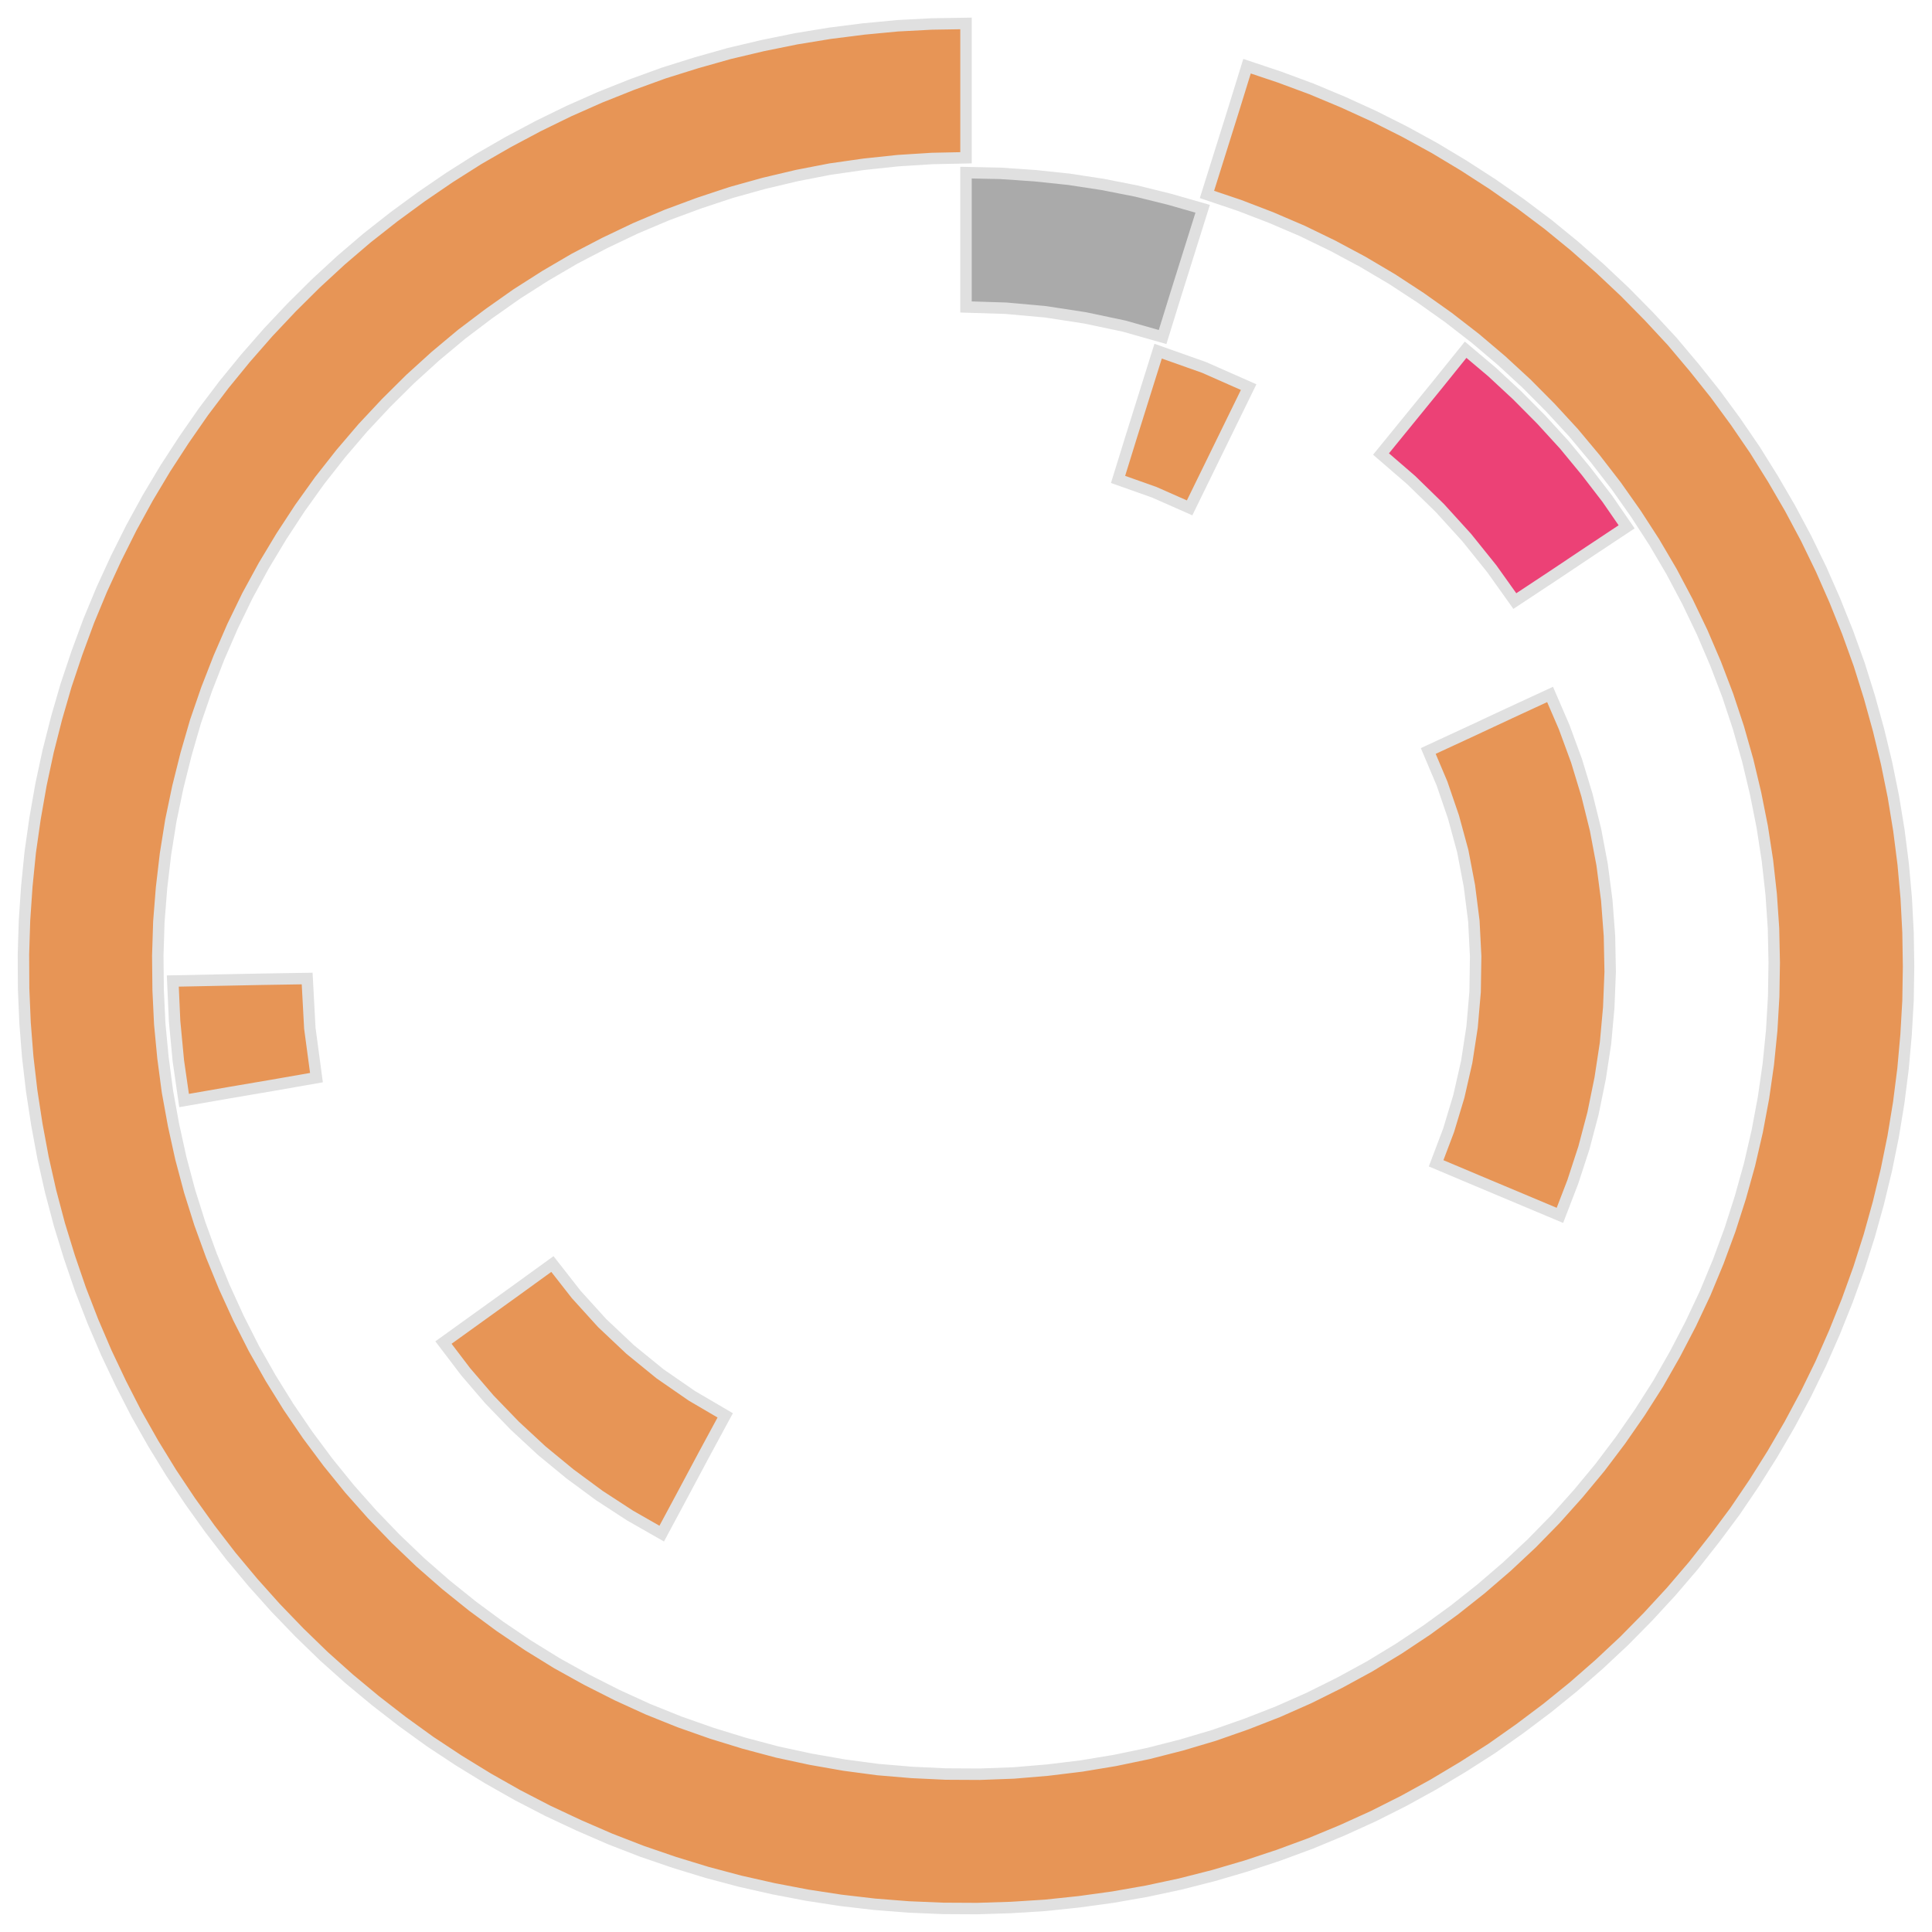
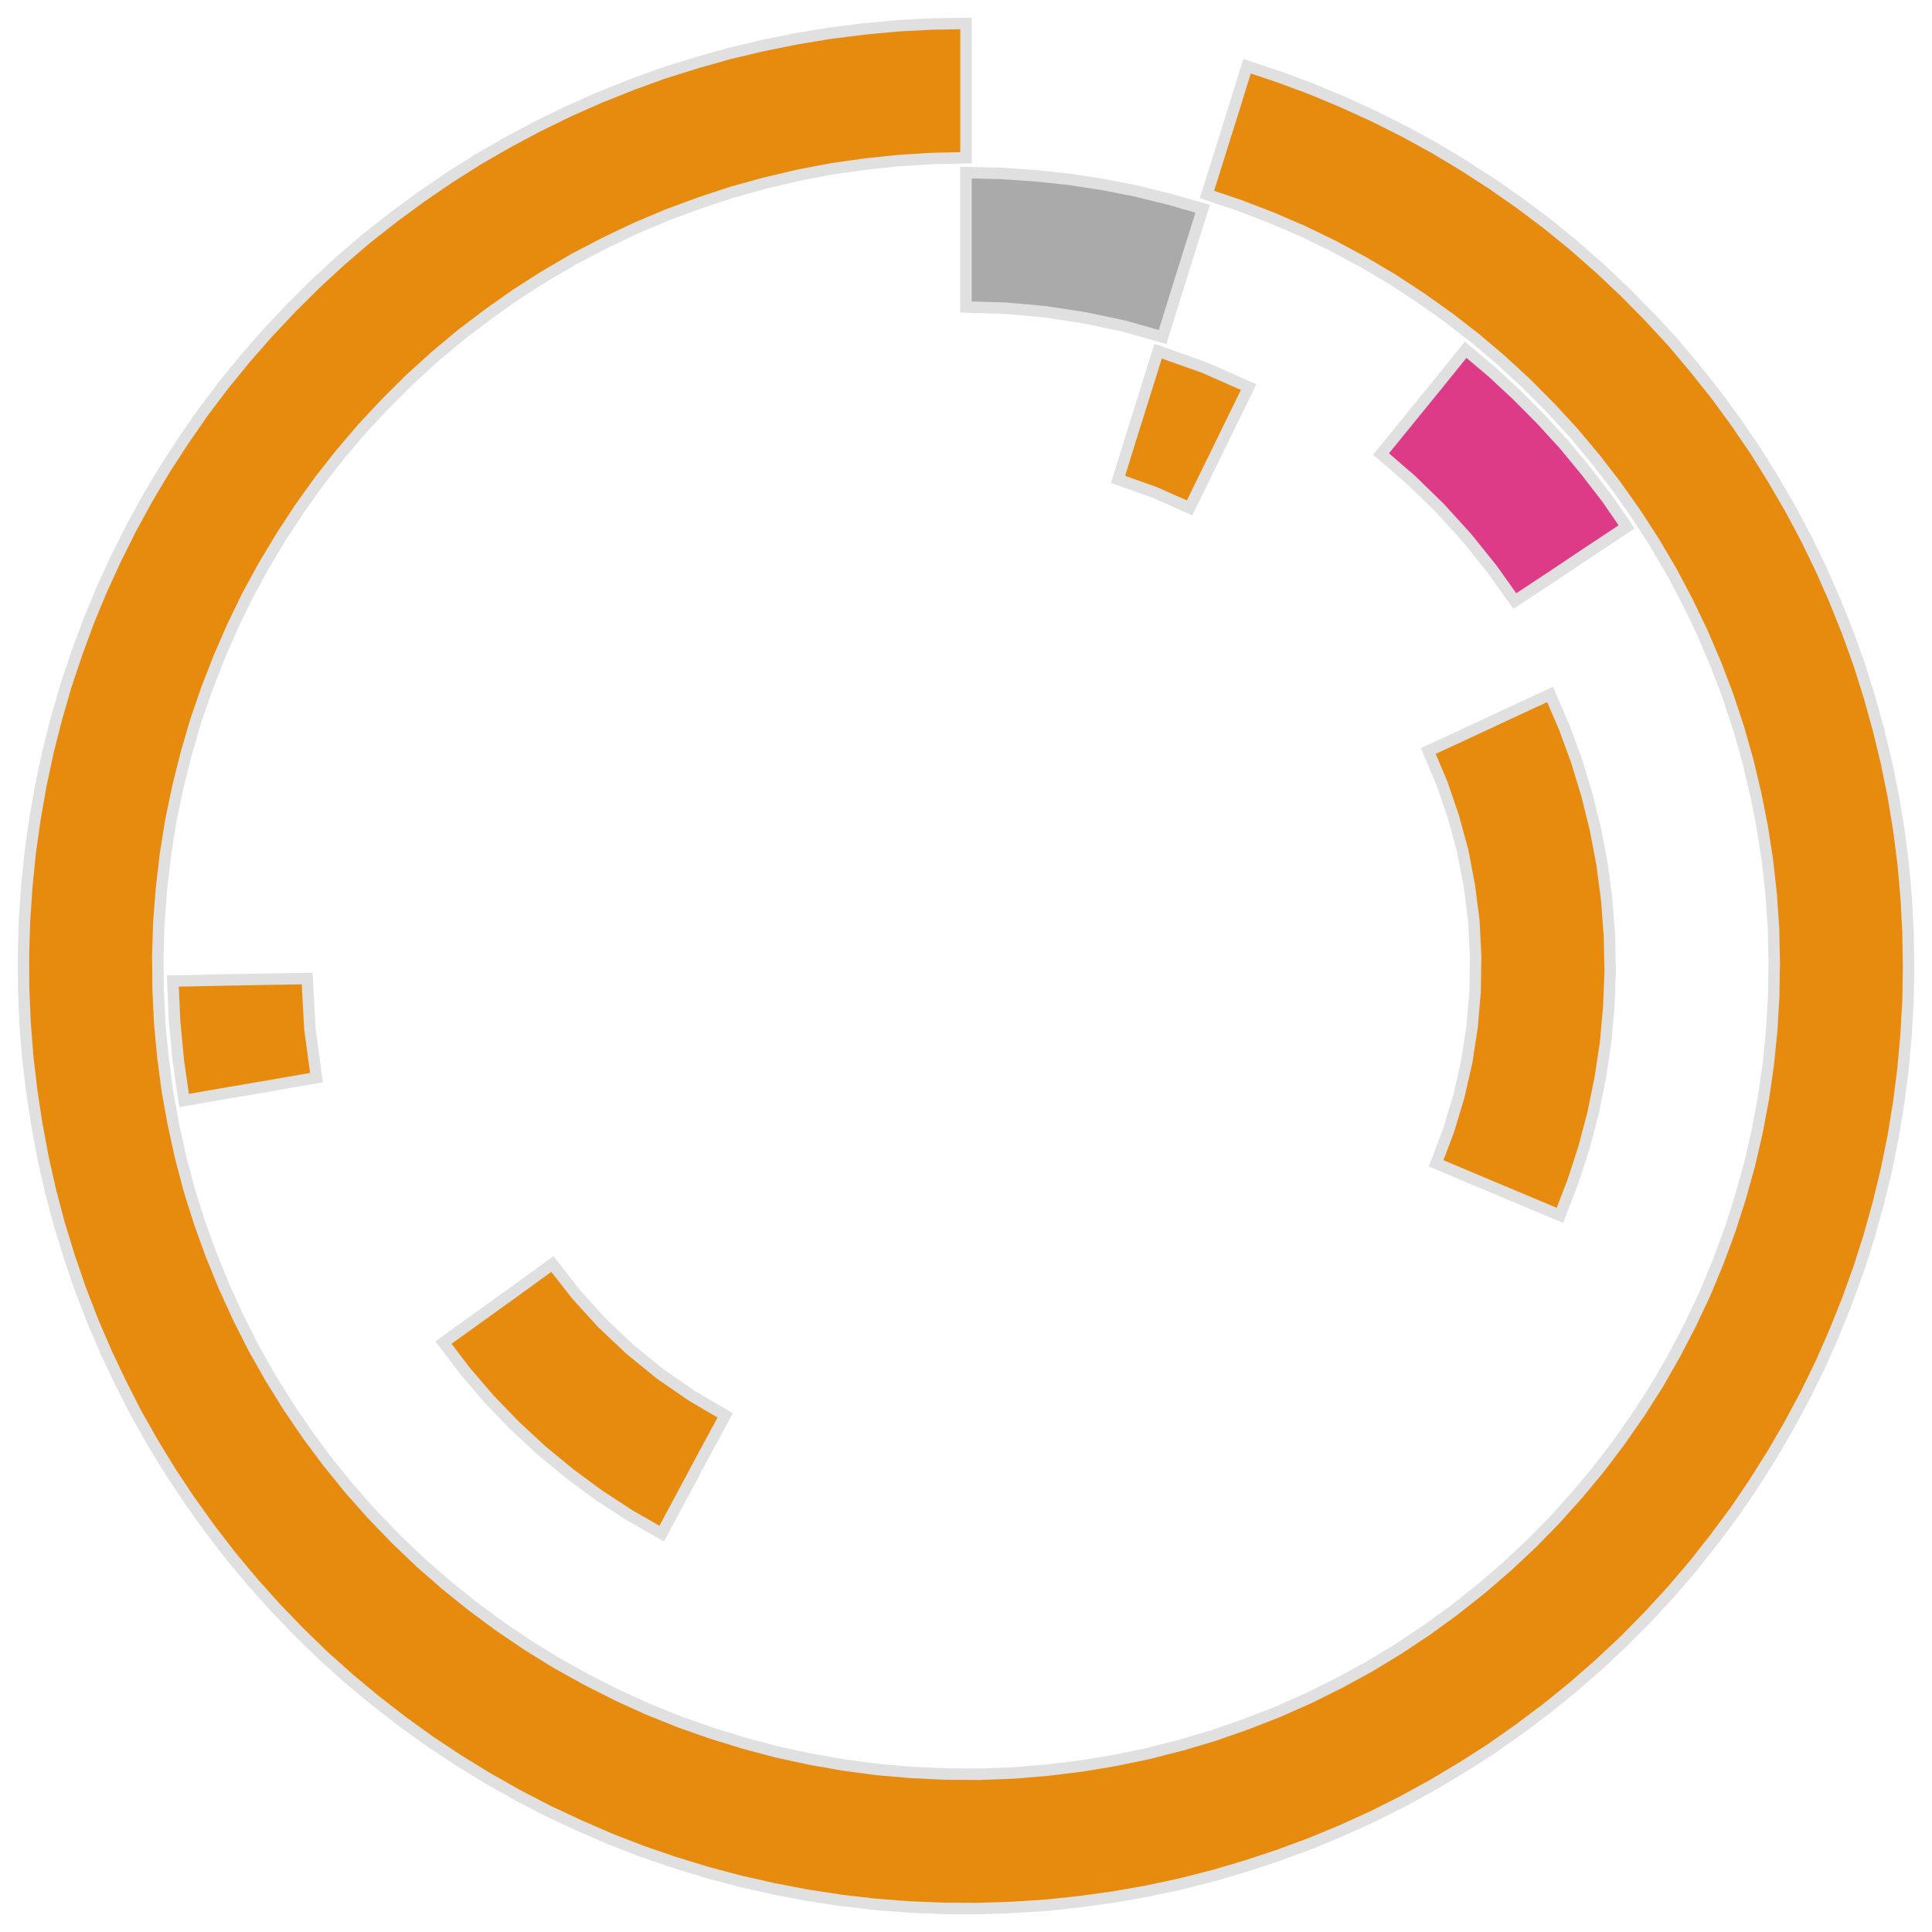
<svg xmlns="http://www.w3.org/2000/svg" class="svglite" width="108.00pt" height="108.00pt" viewBox="0 0 108.00 108.00">
  <defs>
    <style type="text/css">
    .svglite line, .svglite polyline, .svglite polygon, .svglite path, .svglite rect, .svglite circle {
      fill: none;
      stroke: #000000;
      stroke-linecap: round;
      stroke-linejoin: round;
      stroke-miterlimit: 10.00;
    }
    .svglite text {
      white-space: pre;
    }
  </style>
  </defs>
  <rect width="100%" height="100%" style="stroke: none; fill: none;" />
  <defs>
    <clipPath id="cpMC4wMHwxMDguMDB8MC4wMHwxMDguMDA=">
      <rect x="0.00" y="0.00" width="108.00" height="108.00" />
    </clipPath>
  </defs>
  <g clip-path="url(#cpMC4wMHwxMDguMDB8MC4wMHwxMDguMDA=)">
-     <polygon points="54.00,8.82 54.00,6.31 54.00,3.81 54.00,1.31 52.09,1.34 50.18,1.44 48.28,1.62 46.39,1.86 44.50,2.17 42.63,2.55 40.77,2.99 38.93,3.51 37.11,4.08 35.32,4.73 33.54,5.44 31.80,6.21 30.08,7.05 28.39,7.95 26.74,8.90 25.13,9.92 23.55,11.00 22.01,12.13 20.51,13.31 19.06,14.55 17.65,15.85 16.30,17.19 14.99,18.58 13.73,20.02 12.52,21.50 11.37,23.02 10.28,24.59 9.24,26.19 8.26,27.83 7.34,29.51 6.49,31.21 5.69,32.95 4.96,34.71 4.30,36.50 3.69,38.32 3.16,40.15 2.69,42.00 2.29,43.87 1.96,45.75 1.69,47.64 1.50,49.54 1.37,51.44 1.31,53.35 1.32,55.26 1.40,57.17 1.55,59.08 1.77,60.97 2.06,62.86 2.41,64.74 2.83,66.60 3.32,68.45 3.88,70.27 4.50,72.08 5.19,73.86 5.94,75.61 6.76,77.34 7.63,79.04 8.57,80.70 9.57,82.33 10.63,83.92 11.74,85.47 12.91,86.99 14.13,88.45 15.40,89.87 16.73,91.25 18.10,92.58 19.52,93.85 20.99,95.07 22.50,96.24 24.05,97.36 25.64,98.41 27.27,99.41 28.93,100.35 30.63,101.23 32.36,102.04 34.11,102.80 35.89,103.49 37.70,104.11 39.53,104.67 41.37,105.16 43.23,105.58 45.11,105.94 47.00,106.23 48.89,106.45 50.80,106.60 52.71,106.68 54.62,106.69 56.53,106.63 58.43,106.51 60.33,106.31 62.22,106.05 64.10,105.72 65.97,105.32 67.82,104.85 69.66,104.31 71.47,103.71 73.26,103.05 75.02,102.32 76.76,101.53 78.47,100.67 80.14,99.75 81.78,98.77 83.39,97.74 84.95,96.64 86.48,95.49 87.96,94.29 89.40,93.03 90.79,91.73 92.13,90.37 93.43,88.96 94.67,87.51 95.85,86.01 96.99,84.48 98.06,82.90 99.08,81.28 100.04,79.63 100.94,77.95 101.78,76.23 102.55,74.48 103.26,72.71 103.91,70.91 104.49,69.09 105.00,67.26 105.45,65.40 105.83,63.53 106.14,61.64 106.38,59.75 106.55,57.85 106.66,55.94 106.69,54.03 106.66,52.12 106.56,50.21 106.39,48.31 106.15,46.42 105.84,44.53 105.46,42.66 105.01,40.80 104.50,38.96 103.93,37.14 103.28,35.34 102.57,33.57 101.80,31.82 100.97,30.11 100.07,28.42 99.11,26.77 98.10,25.15 97.02,23.57 95.89,22.03 94.70,20.54 93.47,19.08 92.17,17.68 90.83,16.32 89.44,15.01 88.01,13.75 86.53,12.54 85.00,11.39 83.44,10.30 81.83,9.26 80.20,8.28 78.52,7.36 76.81,6.50 75.08,5.71 73.31,4.97 71.53,4.31 69.71,3.70 68.97,6.09 68.22,8.48 67.47,10.87 69.28,11.48 71.05,12.16 72.80,12.91 74.51,13.74 76.19,14.64 77.83,15.61 79.42,16.65 80.97,17.75 82.48,18.92 83.93,20.15 85.33,21.44 86.67,22.79 87.96,24.19 89.18,25.65 90.34,27.15 91.44,28.71 92.47,30.30 93.44,31.95 94.33,33.63 95.15,35.34 95.90,37.09 96.58,38.87 97.18,40.68 97.70,42.51 98.14,44.36 98.51,46.22 98.80,48.10 99.01,49.99 99.14,51.89 99.18,53.80 99.15,55.70 99.04,57.60 98.85,59.49 98.58,61.37 98.23,63.24 97.80,65.10 97.29,66.93 96.71,68.74 96.05,70.53 95.32,72.29 94.51,74.01 93.63,75.70 92.69,77.35 91.67,78.95 90.58,80.52 89.44,82.03 88.22,83.50 86.95,84.92 85.62,86.28 84.23,87.58 82.79,88.82 81.30,90.00 79.76,91.12 78.18,92.17 76.55,93.16 74.88,94.07 73.17,94.92 71.43,95.69 69.66,96.38 67.86,97.01 66.04,97.55 64.20,98.02 62.33,98.41 60.46,98.72 58.57,98.95 56.67,99.11 54.77,99.18 52.87,99.17 50.97,99.08 49.07,98.92 47.19,98.67 45.31,98.34 43.45,97.94 41.61,97.45 39.79,96.89 38.00,96.26 36.23,95.55 34.50,94.76 32.80,93.90 31.14,92.98 29.52,91.98 27.94,90.91 26.41,89.78 24.93,88.59 23.50,87.34 22.12,86.02 20.80,84.65 19.54,83.23 18.34,81.75 17.20,80.22 16.13,78.65 15.13,77.04 14.19,75.38 13.33,73.68 12.54,71.95 11.82,70.19 11.17,68.40 10.60,66.59 10.11,64.75 9.70,62.89 9.36,61.02 9.11,59.13 8.93,57.24 8.84,55.34 8.82,53.43 8.88,51.53 9.03,49.63 9.25,47.75 9.55,45.87 9.94,44.00 10.40,42.16 10.93,40.33 11.55,38.53 12.24,36.76 13.00,35.01 13.83,33.30 14.74,31.63 15.72,30.00 16.76,28.41 17.87,26.86 19.05,25.36 20.28,23.92 21.58,22.53 22.93,21.19 24.34,19.91 25.80,18.69 27.32,17.54 28.88,16.44 30.48,15.42 32.12,14.46 33.81,13.58 35.53,12.76 37.28,12.02 39.06,11.36 40.87,10.76 42.70,10.25 44.56,9.81 46.42,9.45 48.31,9.18 50.20,8.98 52.10,8.86 54.00,8.82 " style="stroke-width: 0.64; stroke: #E0E0E0; stroke-linecap: butt; stroke-linejoin: miter; fill: #E79556;" />
-     <polygon points="80.28,65.03 82.58,66.00 84.89,66.97 87.20,67.94 87.92,66.07 88.54,64.17 89.05,62.24 89.45,60.28 89.75,58.31 89.93,56.32 90.01,54.32 89.97,52.32 89.82,50.33 89.56,48.34 89.19,46.38 88.71,44.44 88.13,42.53 87.44,40.65 86.65,38.82 84.38,39.87 82.11,40.93 79.84,41.98 80.61,43.80 81.25,45.67 81.77,47.58 82.14,49.52 82.39,51.49 82.49,53.46 82.46,55.44 82.29,57.41 81.99,59.36 81.55,61.29 80.98,63.18 80.28,65.03 " style="stroke-width: 0.64; stroke: #E0E0E0; stroke-linecap: butt; stroke-linejoin: miter; fill: #E79556;" />
-     <polygon points="30.88,70.66 28.85,72.13 26.82,73.59 24.79,75.05 26.03,76.68 27.36,78.23 28.78,79.70 30.28,81.09 31.86,82.39 33.50,83.60 35.22,84.72 36.99,85.73 38.17,83.53 39.35,81.32 40.54,79.12 38.68,78.03 36.90,76.80 35.23,75.44 33.66,73.96 32.21,72.36 30.88,70.66 " style="stroke-width: 0.64; stroke: #E0E0E0; stroke-linecap: butt; stroke-linejoin: miter; fill: #E79556;" />
+     <polygon points="54.00,8.82 54.00,6.31 54.00,3.81 54.00,1.31 52.09,1.34 50.18,1.44 48.28,1.62 46.39,1.86 44.50,2.17 42.63,2.55 40.77,2.99 38.93,3.51 37.11,4.08 35.32,4.73 33.54,5.44 31.80,6.21 30.08,7.05 28.39,7.95 26.74,8.90 25.13,9.92 23.55,11.00 22.01,12.13 20.51,13.31 19.06,14.55 17.65,15.85 16.30,17.19 14.99,18.58 13.73,20.02 12.52,21.50 11.37,23.02 10.28,24.59 9.24,26.19 8.26,27.83 7.34,29.51 6.49,31.21 5.69,32.95 4.96,34.71 4.30,36.50 3.69,38.32 3.16,40.15 2.69,42.00 2.29,43.87 1.96,45.75 1.69,47.64 1.50,49.54 1.37,51.44 1.31,53.35 1.32,55.26 1.40,57.17 1.55,59.08 1.77,60.97 2.06,62.86 2.41,64.74 2.83,66.60 3.32,68.45 3.88,70.27 4.50,72.08 5.19,73.86 5.94,75.61 6.76,77.34 7.63,79.04 8.57,80.70 9.57,82.33 10.63,83.92 11.74,85.47 12.91,86.99 14.13,88.45 15.40,89.87 16.73,91.25 18.10,92.58 19.52,93.85 20.99,95.07 22.50,96.24 24.05,97.36 25.64,98.41 27.27,99.41 28.93,100.35 30.63,101.23 32.36,102.04 34.11,102.80 35.89,103.49 37.70,104.11 39.53,104.67 41.37,105.16 43.23,105.58 45.11,105.94 47.00,106.23 48.89,106.45 50.80,106.60 52.71,106.68 54.62,106.69 56.53,106.63 58.43,106.51 60.33,106.31 62.22,106.05 64.10,105.72 65.97,105.32 67.82,104.85 69.66,104.31 71.47,103.71 73.26,103.05 75.02,102.32 76.76,101.53 78.47,100.67 80.14,99.75 81.78,98.77 83.39,97.74 84.95,96.64 86.48,95.49 87.96,94.29 89.40,93.03 90.79,91.73 92.13,90.37 93.43,88.96 94.67,87.51 95.85,86.01 96.99,84.48 98.06,82.90 99.08,81.28 100.04,79.63 100.94,77.95 101.78,76.23 102.55,74.48 103.26,72.71 103.91,70.91 104.49,69.09 105.00,67.26 105.45,65.40 105.83,63.53 106.14,61.64 106.38,59.75 106.55,57.85 106.66,55.94 106.69,54.03 106.66,52.12 106.56,50.21 106.39,48.31 106.15,46.42 105.84,44.53 105.46,42.66 105.01,40.80 104.50,38.96 103.93,37.14 103.28,35.34 102.57,33.57 101.80,31.82 100.97,30.11 100.07,28.42 99.11,26.77 98.10,25.15 97.02,23.57 95.89,22.03 94.70,20.54 93.47,19.08 92.17,17.68 90.83,16.32 89.44,15.01 88.01,13.75 86.53,12.54 85.00,11.39 83.44,10.30 81.83,9.26 80.20,8.28 78.52,7.36 76.81,6.50 75.08,5.71 73.31,4.97 71.53,4.31 69.71,3.70 68.97,6.09 68.22,8.48 67.47,10.87 69.28,11.48 71.05,12.16 72.80,12.91 74.51,13.74 76.19,14.64 77.83,15.61 79.42,16.65 80.97,17.75 82.48,18.92 83.93,20.15 85.33,21.44 86.67,22.79 87.96,24.19 89.18,25.65 90.34,27.15 91.44,28.71 92.47,30.30 93.44,31.95 94.33,33.63 95.15,35.34 95.90,37.09 96.58,38.87 97.18,40.68 97.70,42.51 98.14,44.36 98.51,46.22 98.80,48.10 99.01,49.99 99.14,51.89 99.18,53.80 99.15,55.70 99.04,57.60 98.85,59.49 98.58,61.37 98.23,63.24 97.80,65.10 97.29,66.93 96.71,68.74 96.05,70.53 95.32,72.29 94.51,74.01 93.63,75.70 92.69,77.35 91.67,78.95 90.58,80.52 89.44,82.03 88.22,83.50 86.95,84.92 85.62,86.28 84.23,87.58 82.79,88.82 81.30,90.00 79.76,91.12 78.18,92.17 76.55,93.16 74.88,94.07 73.17,94.92 71.43,95.69 69.66,96.38 67.86,97.01 66.04,97.55 64.20,98.02 62.33,98.41 60.46,98.72 58.57,98.95 56.67,99.11 54.77,99.18 52.87,99.17 50.97,99.08 49.07,98.92 47.19,98.67 45.31,98.34 43.45,97.94 41.61,97.45 39.79,96.89 38.00,96.26 36.23,95.55 34.50,94.76 32.80,93.90 31.14,92.98 29.52,91.98 27.94,90.91 26.41,89.78 24.93,88.59 23.50,87.34 22.12,86.02 20.80,84.65 19.54,83.23 18.34,81.75 17.20,80.22 16.13,78.65 15.13,77.04 14.19,75.38 13.33,73.68 12.54,71.95 11.82,70.19 11.17,68.40 10.60,66.59 10.11,64.75 9.70,62.89 9.36,61.02 9.11,59.13 8.93,57.24 8.84,55.34 8.82,53.43 8.88,51.53 9.03,49.63 9.25,47.75 9.55,45.87 9.94,44.00 10.40,42.16 10.93,40.33 11.55,38.53 12.24,36.76 13.00,35.01 13.83,33.30 14.74,31.63 15.72,30.00 16.76,28.41 17.87,26.86 19.05,25.36 20.28,23.92 21.58,22.53 22.93,21.19 24.34,19.91 25.80,18.69 27.32,17.54 28.88,16.44 30.48,15.42 32.12,14.46 33.81,13.58 35.53,12.76 37.28,12.02 39.06,11.36 40.87,10.76 42.70,10.25 44.56,9.81 46.42,9.45 48.31,9.18 50.20,8.98 52.10,8.86 54.00,8.82 " style="stroke-width: 0.64; stroke: #E0E0E0; stroke-linecap: butt; stroke-linejoin: miter; fill: #E78B0E;" />
+     <polygon points="80.28,65.03 82.58,66.00 84.89,66.97 87.20,67.94 87.92,66.07 88.54,64.17 89.05,62.24 89.45,60.28 89.75,58.31 89.93,56.32 90.01,54.32 89.97,52.32 89.82,50.33 89.56,48.34 89.19,46.38 88.71,44.44 88.13,42.53 87.44,40.65 86.65,38.82 84.38,39.87 82.11,40.93 79.84,41.98 80.61,43.80 81.25,45.67 81.77,47.58 82.14,49.52 82.39,51.49 82.49,53.46 82.46,55.44 82.29,57.41 81.99,59.36 81.55,61.29 80.98,63.18 80.28,65.03 " style="stroke-width: 0.64; stroke: #E0E0E0; stroke-linecap: butt; stroke-linejoin: miter; fill: #E78B0E;" />
+     <polygon points="30.88,70.66 28.85,72.13 26.82,73.59 24.79,75.05 26.03,76.68 27.36,78.23 28.78,79.70 30.28,81.09 31.86,82.39 33.50,83.60 35.22,84.72 36.99,85.73 38.17,83.53 39.35,81.32 40.54,79.12 38.68,78.03 36.90,76.80 35.23,75.44 33.66,73.96 32.21,72.36 30.88,70.66 " style="stroke-width: 0.64; stroke: #E0E0E0; stroke-linecap: butt; stroke-linejoin: miter; fill: #E78B0E;" />
    <polygon points="64.99,18.84 65.73,16.45 66.48,14.06 67.23,11.67 65.38,11.14 63.52,10.68 61.64,10.31 59.74,10.02 57.83,9.82 55.92,9.69 54.00,9.65 54.00,12.15 54.00,14.66 54.00,17.16 56.23,17.23 58.45,17.43 60.66,17.77 62.84,18.23 64.99,18.84 " style="stroke-width: 0.64; stroke: #E0E0E0; stroke-linecap: butt; stroke-linejoin: miter; fill: #AAAAAA;" />
-     <polygon points="84.68,33.60 86.77,32.22 88.85,30.83 90.93,29.45 89.84,27.87 88.67,26.35 87.45,24.87 86.16,23.46 84.80,22.09 83.40,20.79 81.93,19.55 80.36,21.50 78.78,23.44 77.20,25.38 78.89,26.84 80.49,28.40 81.99,30.05 83.39,31.79 84.68,33.60 " style="stroke-width: 0.64; stroke: #E0E0E0; stroke-linecap: butt; stroke-linejoin: miter; fill: #EC4176;" />
-     <polygon points="66.50,28.39 67.60,26.14 68.70,23.89 69.80,21.64 67.31,20.54 64.74,19.63 63.99,22.02 63.24,24.41 62.50,26.80 64.53,27.52 66.50,28.39 " style="stroke-width: 0.64; stroke: #E0E0E0; stroke-linecap: butt; stroke-linejoin: miter; fill: #E79556;" />
-     <polygon points="17.17,54.70 14.66,54.74 12.16,54.79 9.66,54.84 9.76,57.08 9.97,59.30 10.29,61.52 12.76,61.09 15.23,60.67 17.69,60.24 17.32,57.48 17.17,54.70 " style="stroke-width: 0.64; stroke: #E0E0E0; stroke-linecap: butt; stroke-linejoin: miter; fill: #E79556;" />
+     <polygon points="84.68,33.60 86.77,32.22 88.85,30.83 90.93,29.45 89.84,27.87 88.67,26.35 87.45,24.87 86.16,23.46 84.80,22.09 83.40,20.79 81.93,19.55 80.36,21.50 78.78,23.44 77.20,25.38 78.89,26.84 80.49,28.40 81.99,30.05 83.39,31.79 84.68,33.60 " style="stroke-width: 0.64; stroke: #E0E0E0; stroke-linecap: butt; stroke-linejoin: miter; fill: #DD3B87;" />
+     <polygon points="66.50,28.39 67.60,26.14 68.70,23.89 69.80,21.64 67.31,20.54 64.74,19.63 63.99,22.02 63.24,24.41 62.50,26.80 64.53,27.52 66.50,28.39 " style="stroke-width: 0.64; stroke: #E0E0E0; stroke-linecap: butt; stroke-linejoin: miter; fill: #E78B0E;" />
+     <polygon points="17.17,54.70 14.66,54.74 12.16,54.79 9.66,54.84 9.76,57.08 9.97,59.30 10.29,61.52 12.76,61.09 15.23,60.67 17.69,60.24 17.32,57.48 17.17,54.70 " style="stroke-width: 0.64; stroke: #E0E0E0; stroke-linecap: butt; stroke-linejoin: miter; fill: #E78B0E;" />
  </g>
</svg>
